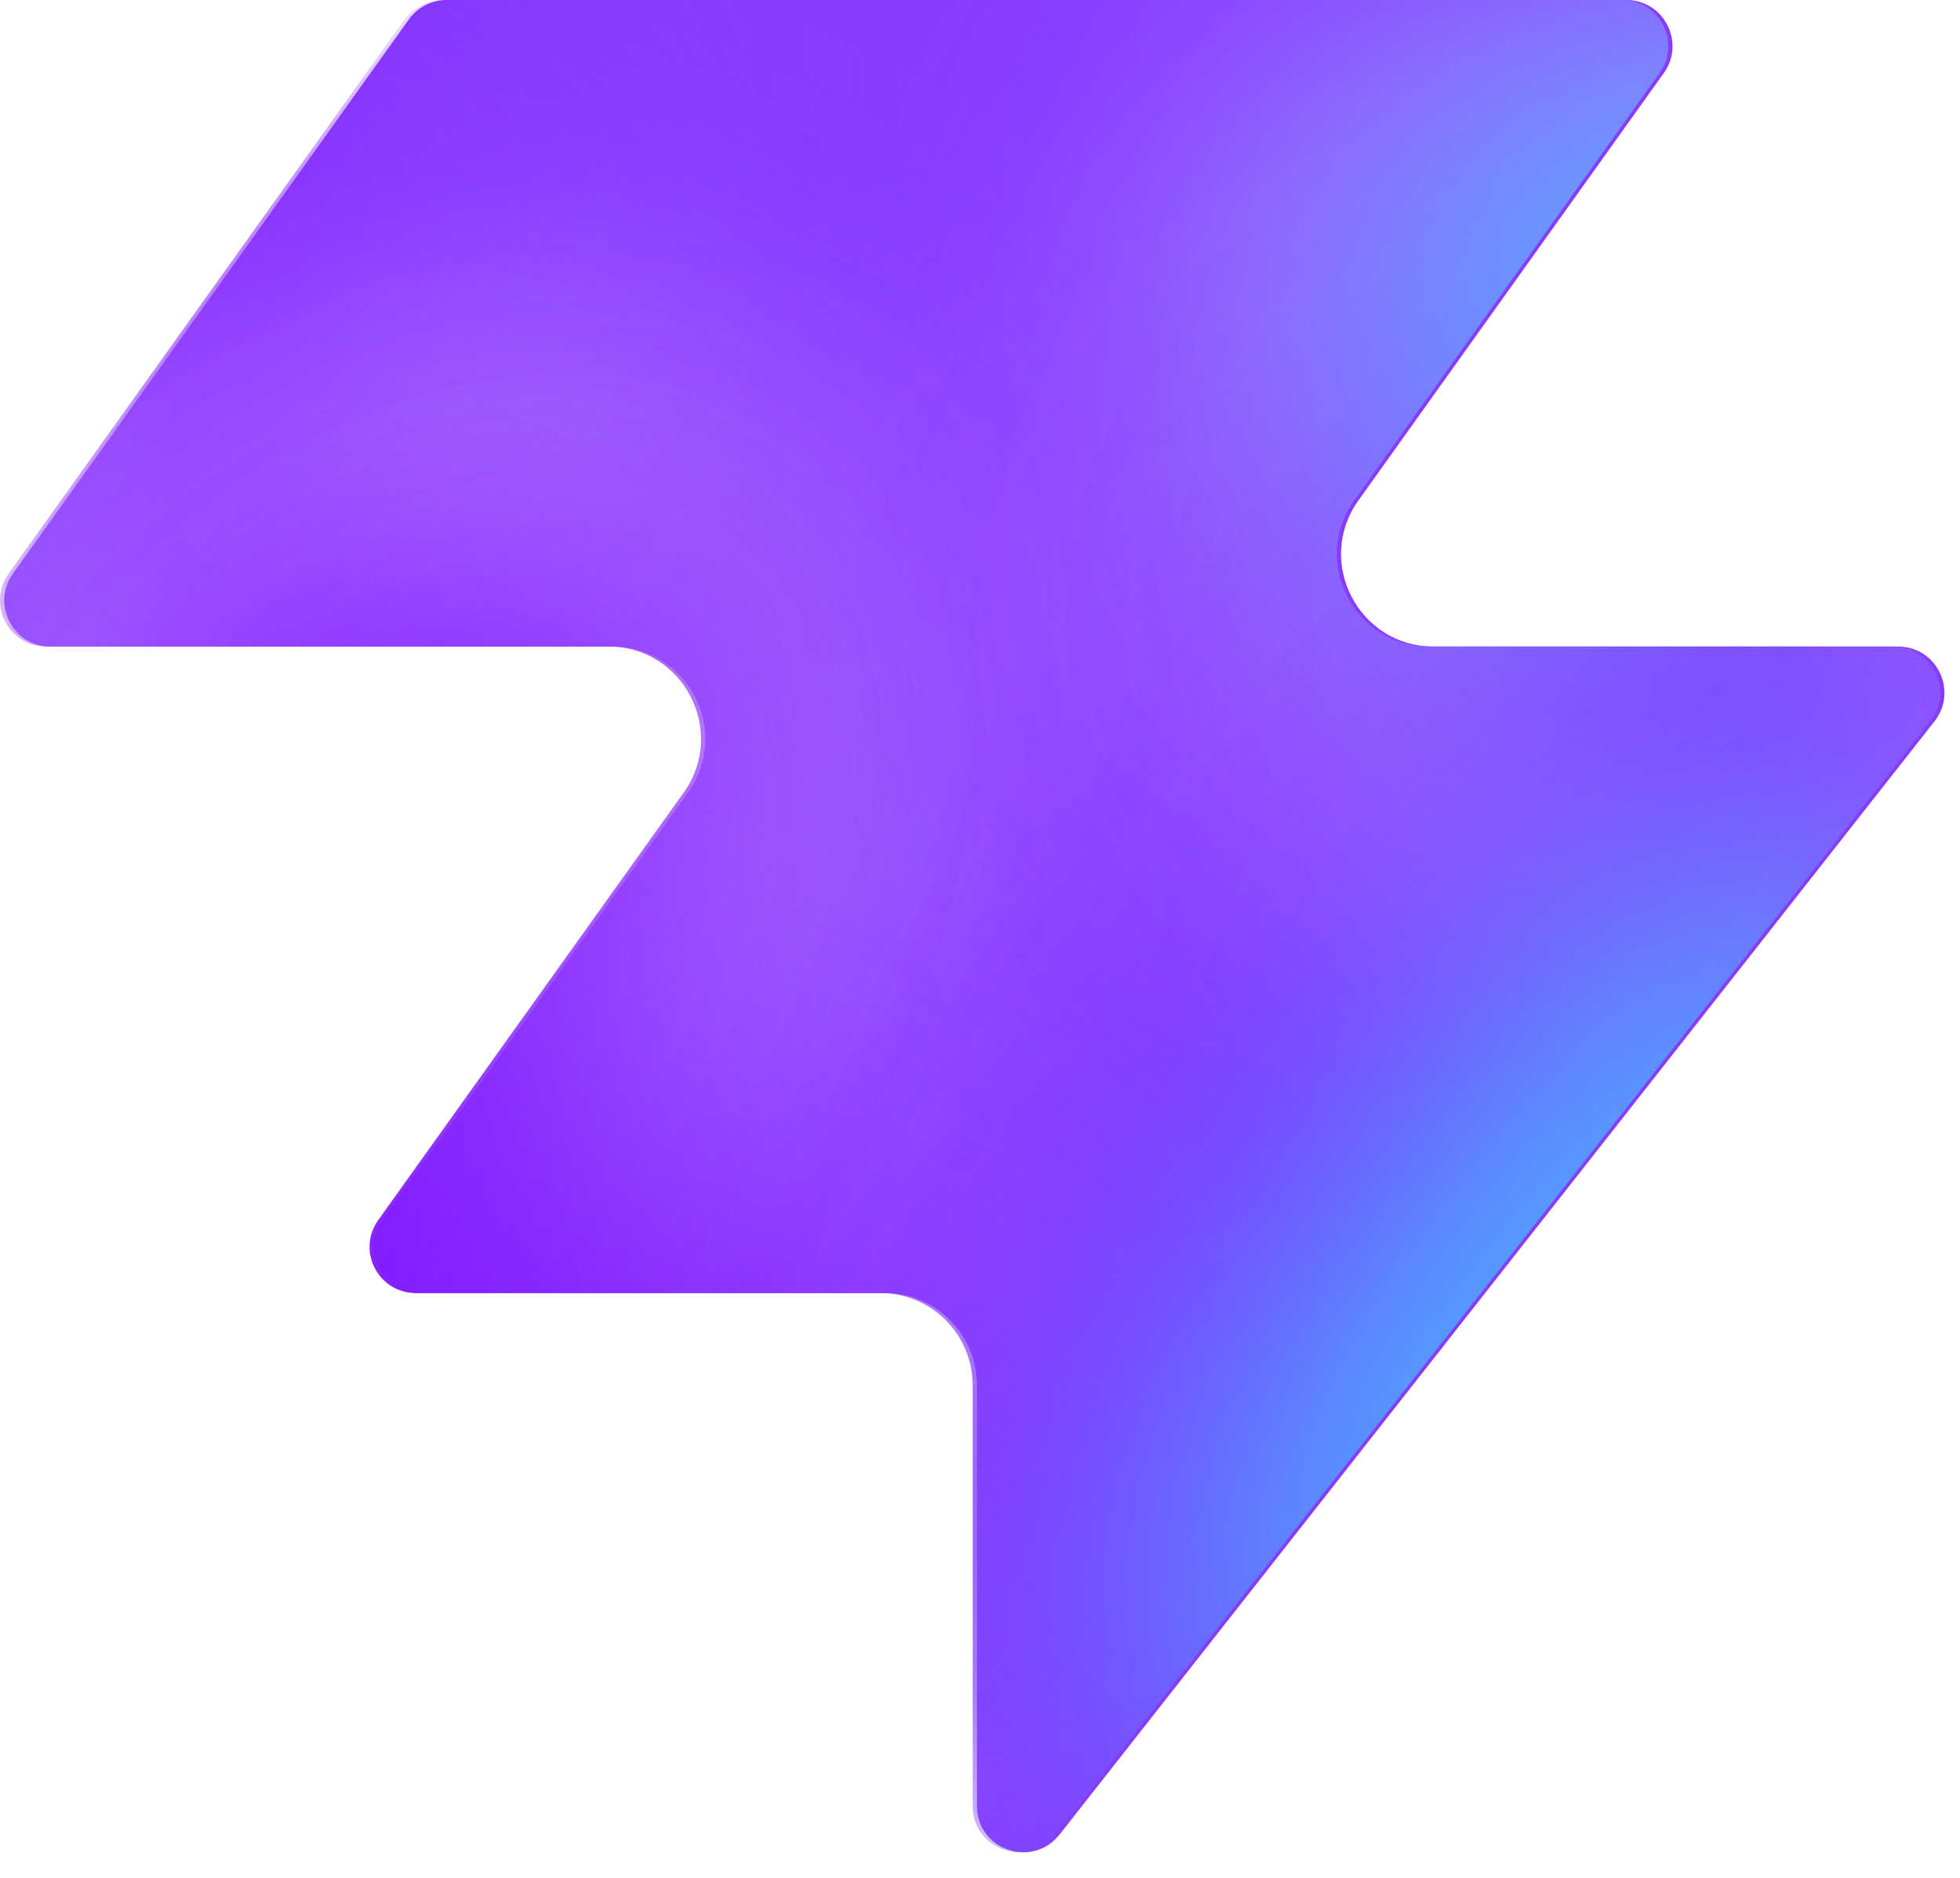
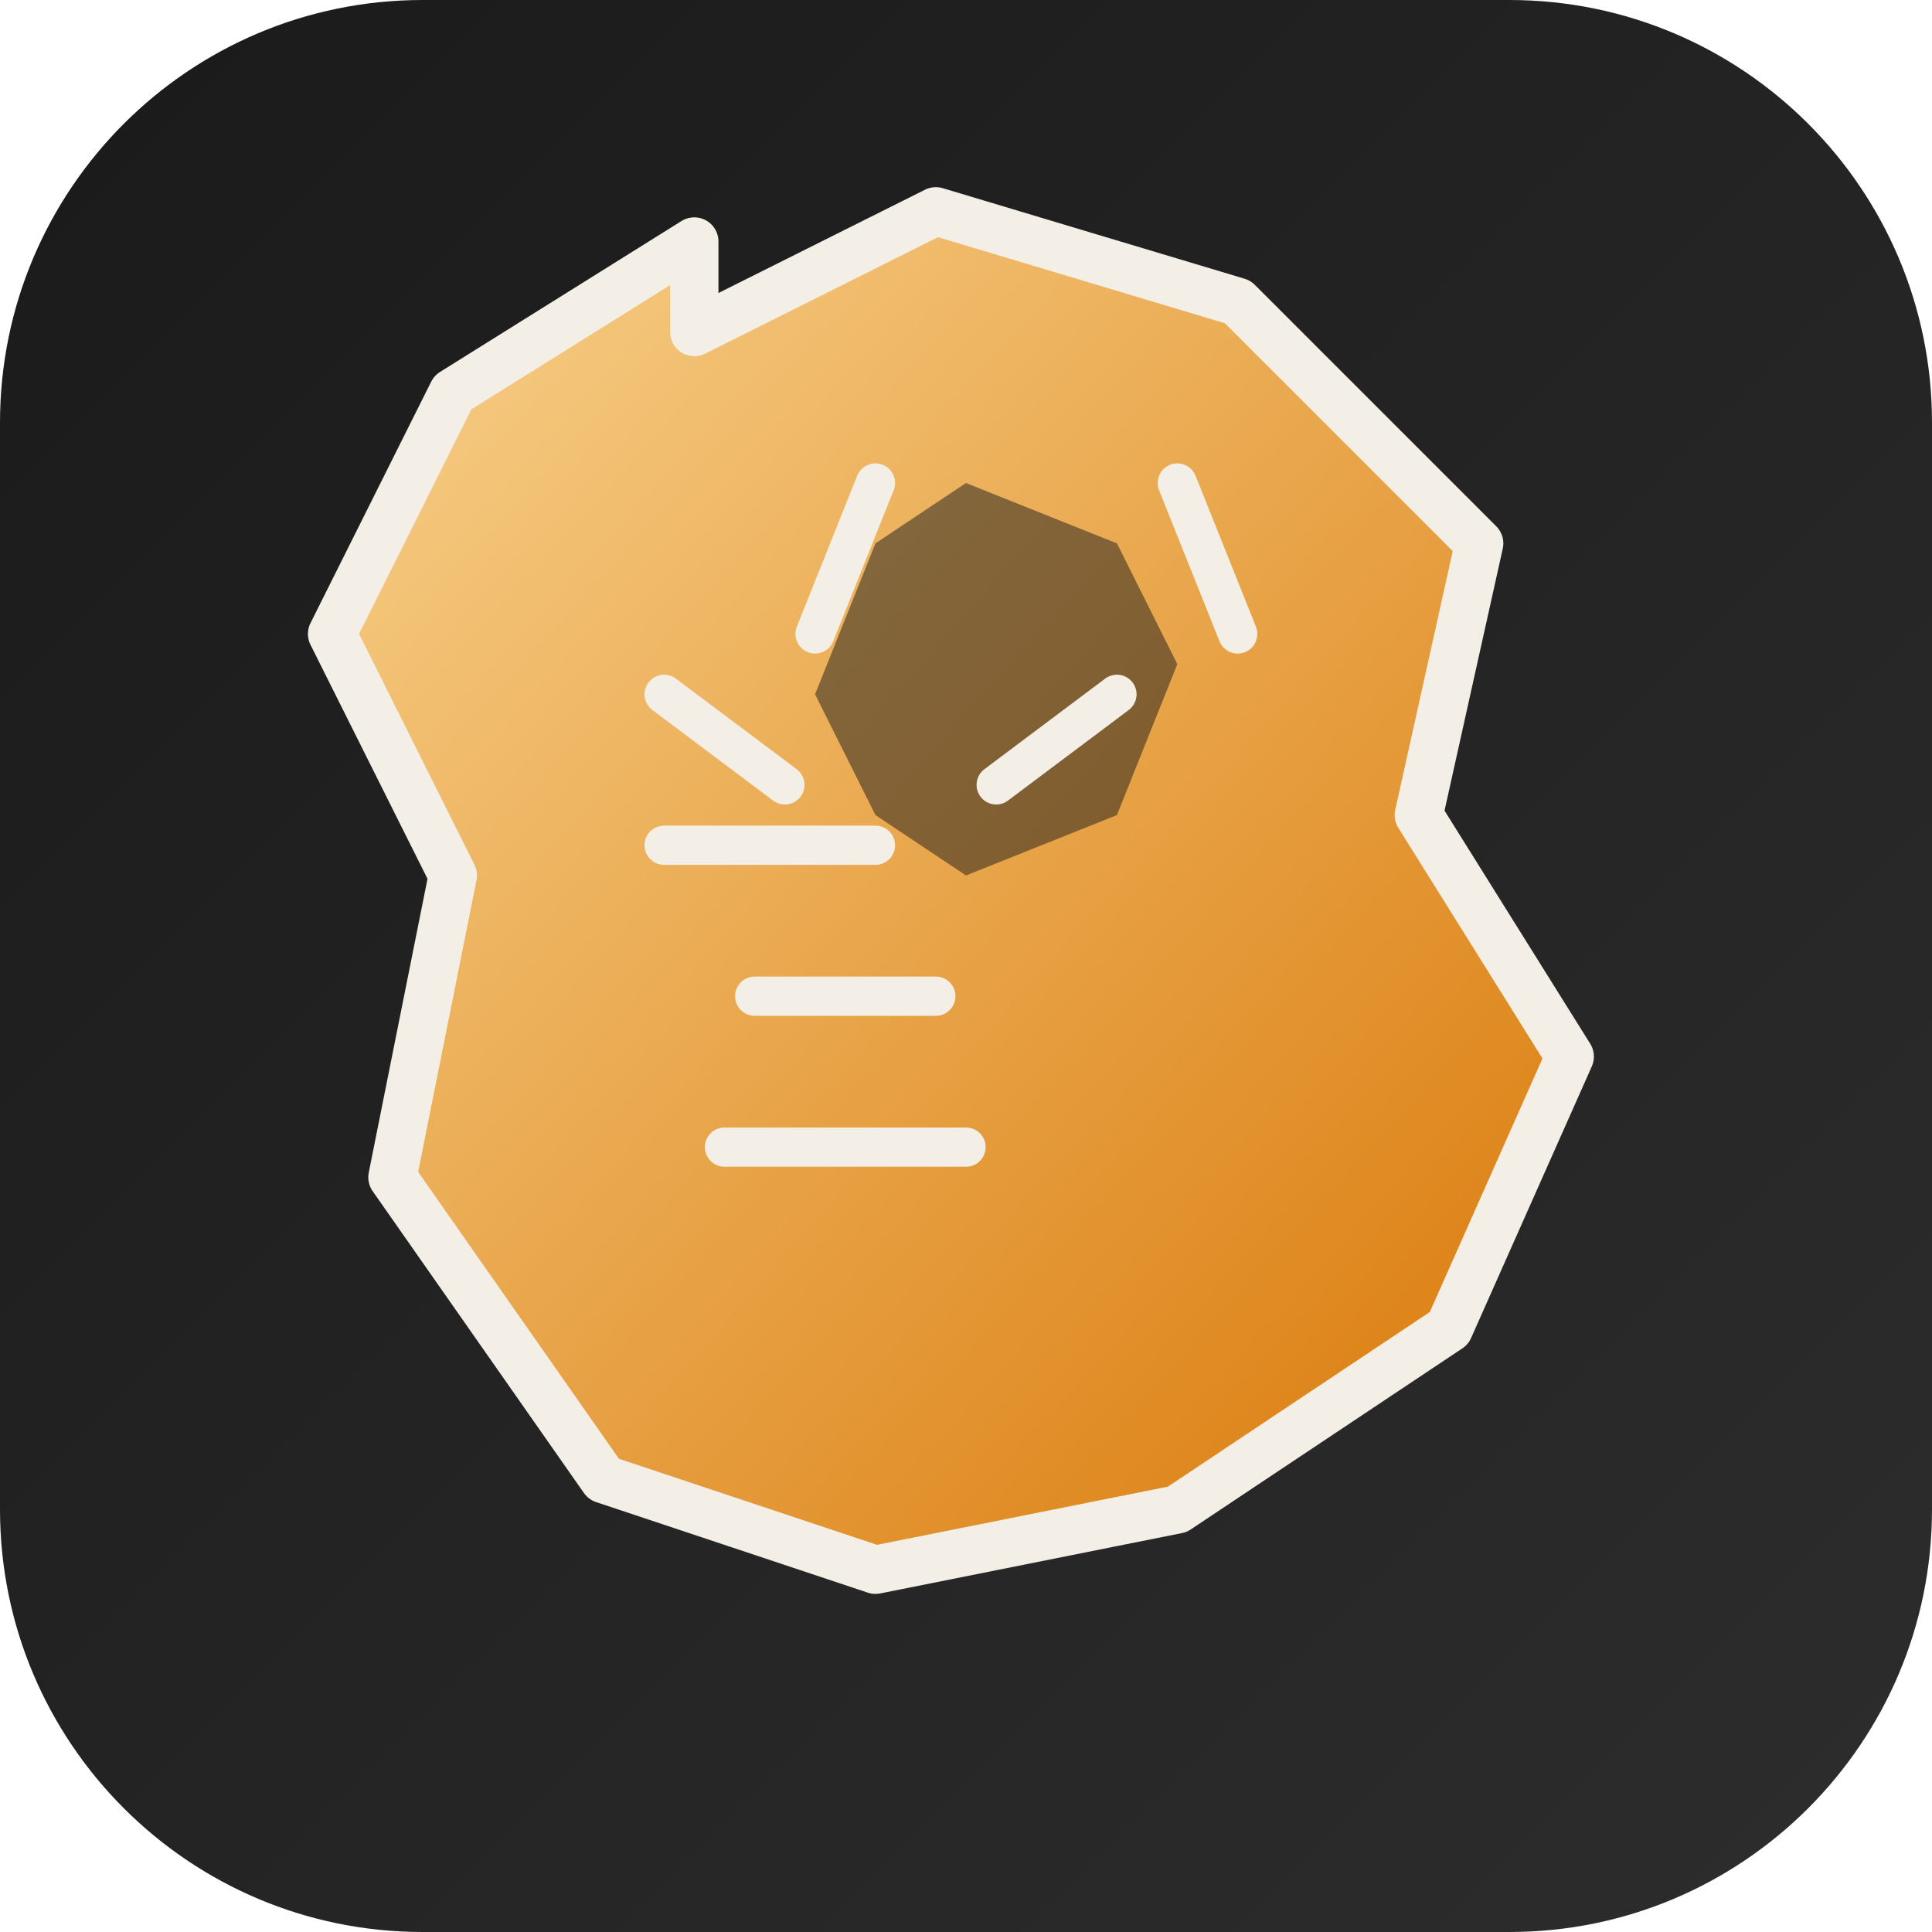
- <svg xmlns="http://www.w3.org/2000/svg" width="48" height="46" fill="none" viewBox="0 0 48 46">
-   <path fill="#863bff" d="M25.946 44.938c-.664.845-2.021.375-2.021-.698V33.937a2.26 2.26 0 0 0-2.262-2.262H10.287c-.92 0-1.456-1.04-.92-1.788l7.48-10.471c1.07-1.497 0-3.578-1.842-3.578H1.237c-.92 0-1.456-1.04-.92-1.788L10.013.474c.214-.297.556-.474.92-.474h28.894c.92 0 1.456 1.04.92 1.788l-7.48 10.471c-1.07 1.498 0 3.579 1.842 3.579h11.377c.943 0 1.473 1.088.89 1.83L25.947 44.94z" style="fill:#863bff;fill:color(display-p3 .525 .23 1);fill-opacity:1" />
-   <mask id="a" width="48" height="46" x="0" y="0" maskUnits="userSpaceOnUse" style="mask-type:alpha">
-     <path fill="#000" d="M25.842 44.938c-.664.844-2.021.375-2.021-.698V33.937a2.26 2.26 0 0 0-2.262-2.262H10.183c-.92 0-1.456-1.04-.92-1.788l7.48-10.471c1.07-1.498 0-3.579-1.842-3.579H1.133c-.92 0-1.456-1.04-.92-1.787L9.91.473c.214-.297.556-.474.92-.474h28.894c.92 0 1.456 1.04.92 1.788l-7.48 10.471c-1.07 1.498 0 3.578 1.842 3.578h11.377c.943 0 1.473 1.088.89 1.832L25.843 44.94z" style="fill:#000;fill-opacity:1" />
-   </mask>
-   <g mask="url(#a)">
-     <g filter="url(#b)">
-       <ellipse cx="5.508" cy="14.704" fill="#ede6ff" rx="5.508" ry="14.704" style="fill:#ede6ff;fill:color(display-p3 .927 .903 1);fill-opacity:1" transform="matrix(.00324 1 1 -.00324 -4.47 31.516)" />
-     </g>
-     <g filter="url(#c)">
-       <ellipse cx="10.399" cy="29.851" fill="#ede6ff" rx="10.399" ry="29.851" style="fill:#ede6ff;fill:color(display-p3 .927 .903 1);fill-opacity:1" transform="matrix(.00324 1 1 -.00324 -39.328 7.883)" />
-     </g>
-     <g filter="url(#d)">
-       <ellipse cx="5.508" cy="30.487" fill="#7e14ff" rx="5.508" ry="30.487" style="fill:#7e14ff;fill:color(display-p3 .492 .077 1);fill-opacity:1" transform="rotate(89.814 -25.913 -14.639)scale(1 -1)" />
-     </g>
-     <g filter="url(#e)">
-       <ellipse cx="5.508" cy="30.599" fill="#7e14ff" rx="5.508" ry="30.599" style="fill:#7e14ff;fill:color(display-p3 .492 .077 1);fill-opacity:1" transform="rotate(89.814 -32.644 -3.334)scale(1 -1)" />
-     </g>
-     <g filter="url(#f)">
-       <ellipse cx="5.508" cy="30.599" fill="#7e14ff" rx="5.508" ry="30.599" style="fill:#7e14ff;fill:color(display-p3 .492 .077 1);fill-opacity:1" transform="matrix(.00324 1 1 -.00324 -34.34 30.47)" />
-     </g>
-     <g filter="url(#g)">
-       <ellipse cx="14.072" cy="22.078" fill="#ede6ff" rx="14.072" ry="22.078" style="fill:#ede6ff;fill:color(display-p3 .927 .903 1);fill-opacity:1" transform="rotate(93.35 24.506 48.493)scale(-1 1)" />
-     </g>
-     <g filter="url(#h)">
-       <ellipse cx="3.47" cy="21.501" fill="#7e14ff" rx="3.47" ry="21.501" style="fill:#7e14ff;fill:color(display-p3 .492 .077 1);fill-opacity:1" transform="rotate(89.009 28.708 47.59)scale(-1 1)" />
-     </g>
-     <g filter="url(#i)">
-       <ellipse cx="3.47" cy="21.501" fill="#7e14ff" rx="3.47" ry="21.501" style="fill:#7e14ff;fill:color(display-p3 .492 .077 1);fill-opacity:1" transform="rotate(89.009 28.708 47.59)scale(-1 1)" />
-     </g>
-     <g filter="url(#j)">
-       <ellipse cx=".387" cy="8.972" fill="#7e14ff" rx="4.407" ry="29.108" style="fill:#7e14ff;fill:color(display-p3 .492 .077 1);fill-opacity:1" transform="rotate(39.51 .387 8.972)" />
-     </g>
-     <g filter="url(#k)">
-       <ellipse cx="47.523" cy="-6.092" fill="#7e14ff" rx="4.407" ry="29.108" style="fill:#7e14ff;fill:color(display-p3 .492 .077 1);fill-opacity:1" transform="rotate(37.892 47.523 -6.092)" />
-     </g>
-     <g filter="url(#l)">
-       <ellipse cx="41.412" cy="6.333" fill="#47bfff" rx="5.971" ry="9.665" style="fill:#47bfff;fill:color(display-p3 .28 .748 1);fill-opacity:1" transform="rotate(37.892 41.412 6.333)" />
-     </g>
-     <g filter="url(#m)">
-       <ellipse cx="-1.879" cy="38.332" fill="#7e14ff" rx="4.407" ry="29.108" style="fill:#7e14ff;fill:color(display-p3 .492 .077 1);fill-opacity:1" transform="rotate(37.892 -1.88 38.332)" />
-     </g>
-     <g filter="url(#n)">
-       <ellipse cx="-1.879" cy="38.332" fill="#7e14ff" rx="4.407" ry="29.108" style="fill:#7e14ff;fill:color(display-p3 .492 .077 1);fill-opacity:1" transform="rotate(37.892 -1.88 38.332)" />
-     </g>
-     <g filter="url(#o)">
-       <ellipse cx="35.651" cy="29.907" fill="#7e14ff" rx="4.407" ry="29.108" style="fill:#7e14ff;fill:color(display-p3 .492 .077 1);fill-opacity:1" transform="rotate(37.892 35.651 29.907)" />
-     </g>
-     <g filter="url(#p)">
-       <ellipse cx="38.418" cy="32.4" fill="#47bfff" rx="5.971" ry="15.297" style="fill:#47bfff;fill:color(display-p3 .28 .748 1);fill-opacity:1" transform="rotate(37.892 38.418 32.4)" />
-     </g>
-   </g>
+ <svg xmlns="http://www.w3.org/2000/svg" viewBox="0 0 64 64" role="img" aria-label="Africa Heritage News Network favicon">
  <defs>
-     <filter id="b" width="60.045" height="41.654" x="-19.77" y="16.149" color-interpolation-filters="sRGB" filterUnits="userSpaceOnUse">
-       <feFlood flood-opacity="0" result="BackgroundImageFix" />
-       <feBlend in="SourceGraphic" in2="BackgroundImageFix" result="shape" />
-       <feGaussianBlur result="effect1_foregroundBlur_2002_17158" stdDeviation="7.659" />
-     </filter>
-     <filter id="c" width="90.34" height="51.437" x="-54.613" y="-7.533" color-interpolation-filters="sRGB" filterUnits="userSpaceOnUse">
-       <feFlood flood-opacity="0" result="BackgroundImageFix" />
-       <feBlend in="SourceGraphic" in2="BackgroundImageFix" result="shape" />
-       <feGaussianBlur result="effect1_foregroundBlur_2002_17158" stdDeviation="7.659" />
-     </filter>
-     <filter id="d" width="79.355" height="29.4" x="-49.64" y="2.03" color-interpolation-filters="sRGB" filterUnits="userSpaceOnUse">
-       <feFlood flood-opacity="0" result="BackgroundImageFix" />
-       <feBlend in="SourceGraphic" in2="BackgroundImageFix" result="shape" />
-       <feGaussianBlur result="effect1_foregroundBlur_2002_17158" stdDeviation="4.596" />
-     </filter>
-     <filter id="e" width="79.579" height="29.4" x="-45.045" y="20.029" color-interpolation-filters="sRGB" filterUnits="userSpaceOnUse">
-       <feFlood flood-opacity="0" result="BackgroundImageFix" />
-       <feBlend in="SourceGraphic" in2="BackgroundImageFix" result="shape" />
-       <feGaussianBlur result="effect1_foregroundBlur_2002_17158" stdDeviation="4.596" />
-     </filter>
-     <filter id="f" width="79.579" height="29.4" x="-43.513" y="21.178" color-interpolation-filters="sRGB" filterUnits="userSpaceOnUse">
-       <feFlood flood-opacity="0" result="BackgroundImageFix" />
-       <feBlend in="SourceGraphic" in2="BackgroundImageFix" result="shape" />
-       <feGaussianBlur result="effect1_foregroundBlur_2002_17158" stdDeviation="4.596" />
-     </filter>
-     <filter id="g" width="74.749" height="58.852" x="15.756" y="-17.901" color-interpolation-filters="sRGB" filterUnits="userSpaceOnUse">
-       <feFlood flood-opacity="0" result="BackgroundImageFix" />
-       <feBlend in="SourceGraphic" in2="BackgroundImageFix" result="shape" />
-       <feGaussianBlur result="effect1_foregroundBlur_2002_17158" stdDeviation="7.659" />
-     </filter>
-     <filter id="h" width="61.377" height="25.362" x="23.548" y="2.284" color-interpolation-filters="sRGB" filterUnits="userSpaceOnUse">
-       <feFlood flood-opacity="0" result="BackgroundImageFix" />
-       <feBlend in="SourceGraphic" in2="BackgroundImageFix" result="shape" />
-       <feGaussianBlur result="effect1_foregroundBlur_2002_17158" stdDeviation="4.596" />
-     </filter>
-     <filter id="i" width="61.377" height="25.362" x="23.548" y="2.284" color-interpolation-filters="sRGB" filterUnits="userSpaceOnUse">
-       <feFlood flood-opacity="0" result="BackgroundImageFix" />
-       <feBlend in="SourceGraphic" in2="BackgroundImageFix" result="shape" />
-       <feGaussianBlur result="effect1_foregroundBlur_2002_17158" stdDeviation="4.596" />
-     </filter>
-     <filter id="j" width="56.045" height="63.649" x="-27.636" y="-22.853" color-interpolation-filters="sRGB" filterUnits="userSpaceOnUse">
-       <feFlood flood-opacity="0" result="BackgroundImageFix" />
-       <feBlend in="SourceGraphic" in2="BackgroundImageFix" result="shape" />
-       <feGaussianBlur result="effect1_foregroundBlur_2002_17158" stdDeviation="4.596" />
-     </filter>
-     <filter id="k" width="54.814" height="64.646" x="20.116" y="-38.415" color-interpolation-filters="sRGB" filterUnits="userSpaceOnUse">
-       <feFlood flood-opacity="0" result="BackgroundImageFix" />
-       <feBlend in="SourceGraphic" in2="BackgroundImageFix" result="shape" />
-       <feGaussianBlur result="effect1_foregroundBlur_2002_17158" stdDeviation="4.596" />
-     </filter>
-     <filter id="l" width="33.541" height="35.313" x="24.641" y="-11.323" color-interpolation-filters="sRGB" filterUnits="userSpaceOnUse">
-       <feFlood flood-opacity="0" result="BackgroundImageFix" />
-       <feBlend in="SourceGraphic" in2="BackgroundImageFix" result="shape" />
-       <feGaussianBlur result="effect1_foregroundBlur_2002_17158" stdDeviation="4.596" />
-     </filter>
-     <filter id="m" width="54.814" height="64.646" x="-29.286" y="6.009" color-interpolation-filters="sRGB" filterUnits="userSpaceOnUse">
-       <feFlood flood-opacity="0" result="BackgroundImageFix" />
-       <feBlend in="SourceGraphic" in2="BackgroundImageFix" result="shape" />
-       <feGaussianBlur result="effect1_foregroundBlur_2002_17158" stdDeviation="4.596" />
-     </filter>
-     <filter id="n" width="54.814" height="64.646" x="-29.286" y="6.009" color-interpolation-filters="sRGB" filterUnits="userSpaceOnUse">
-       <feFlood flood-opacity="0" result="BackgroundImageFix" />
-       <feBlend in="SourceGraphic" in2="BackgroundImageFix" result="shape" />
-       <feGaussianBlur result="effect1_foregroundBlur_2002_17158" stdDeviation="4.596" />
-     </filter>
-     <filter id="o" width="54.814" height="64.646" x="8.244" y="-2.416" color-interpolation-filters="sRGB" filterUnits="userSpaceOnUse">
-       <feFlood flood-opacity="0" result="BackgroundImageFix" />
-       <feBlend in="SourceGraphic" in2="BackgroundImageFix" result="shape" />
-       <feGaussianBlur result="effect1_foregroundBlur_2002_17158" stdDeviation="4.596" />
-     </filter>
-     <filter id="p" width="39.409" height="43.623" x="18.713" y="10.588" color-interpolation-filters="sRGB" filterUnits="userSpaceOnUse">
-       <feFlood flood-opacity="0" result="BackgroundImageFix" />
-       <feBlend in="SourceGraphic" in2="BackgroundImageFix" result="shape" />
-       <feGaussianBlur result="effect1_foregroundBlur_2002_17158" stdDeviation="4.596" />
-     </filter>
+     <linearGradient id="bg" x1="0" x2="1" y1="0" y2="1">
+       <stop offset="0%" stop-color="#1a1a1a" />
+       <stop offset="100%" stop-color="#2d2d2d" />
+     </linearGradient>
+     <linearGradient id="map" x1="0" x2="1" y1="0" y2="1">
+       <stop offset="0%" stop-color="#f8d28d" />
+       <stop offset="100%" stop-color="#d97706" />
+     </linearGradient>
  </defs>
+   <rect width="64" height="64" rx="14" fill="url(#bg)" />
+   <path d="M23 11l8-4 10 3 8 8-2 9 5 8-4 9-9 6-10 2-9-3-7-10 2-10-4-8 4-8 8-5z" fill="url(#map)" stroke="#f4efe6" stroke-width="1.6" stroke-linejoin="round" />
+   <path d="M29 18l3-2 5 2 2 4-2 5-5 2-3-2-2-4 2-5z" fill="#1a1a1a" opacity="0.5" />
+   <path d="M22 28h7m-4 5h6m-7 5h8m-10-15l4 3m11-3l-4 3m-4-10l-2 5m12-5l2 5" stroke="#f4efe6" stroke-width="1.3" stroke-linecap="round" />
</svg>
